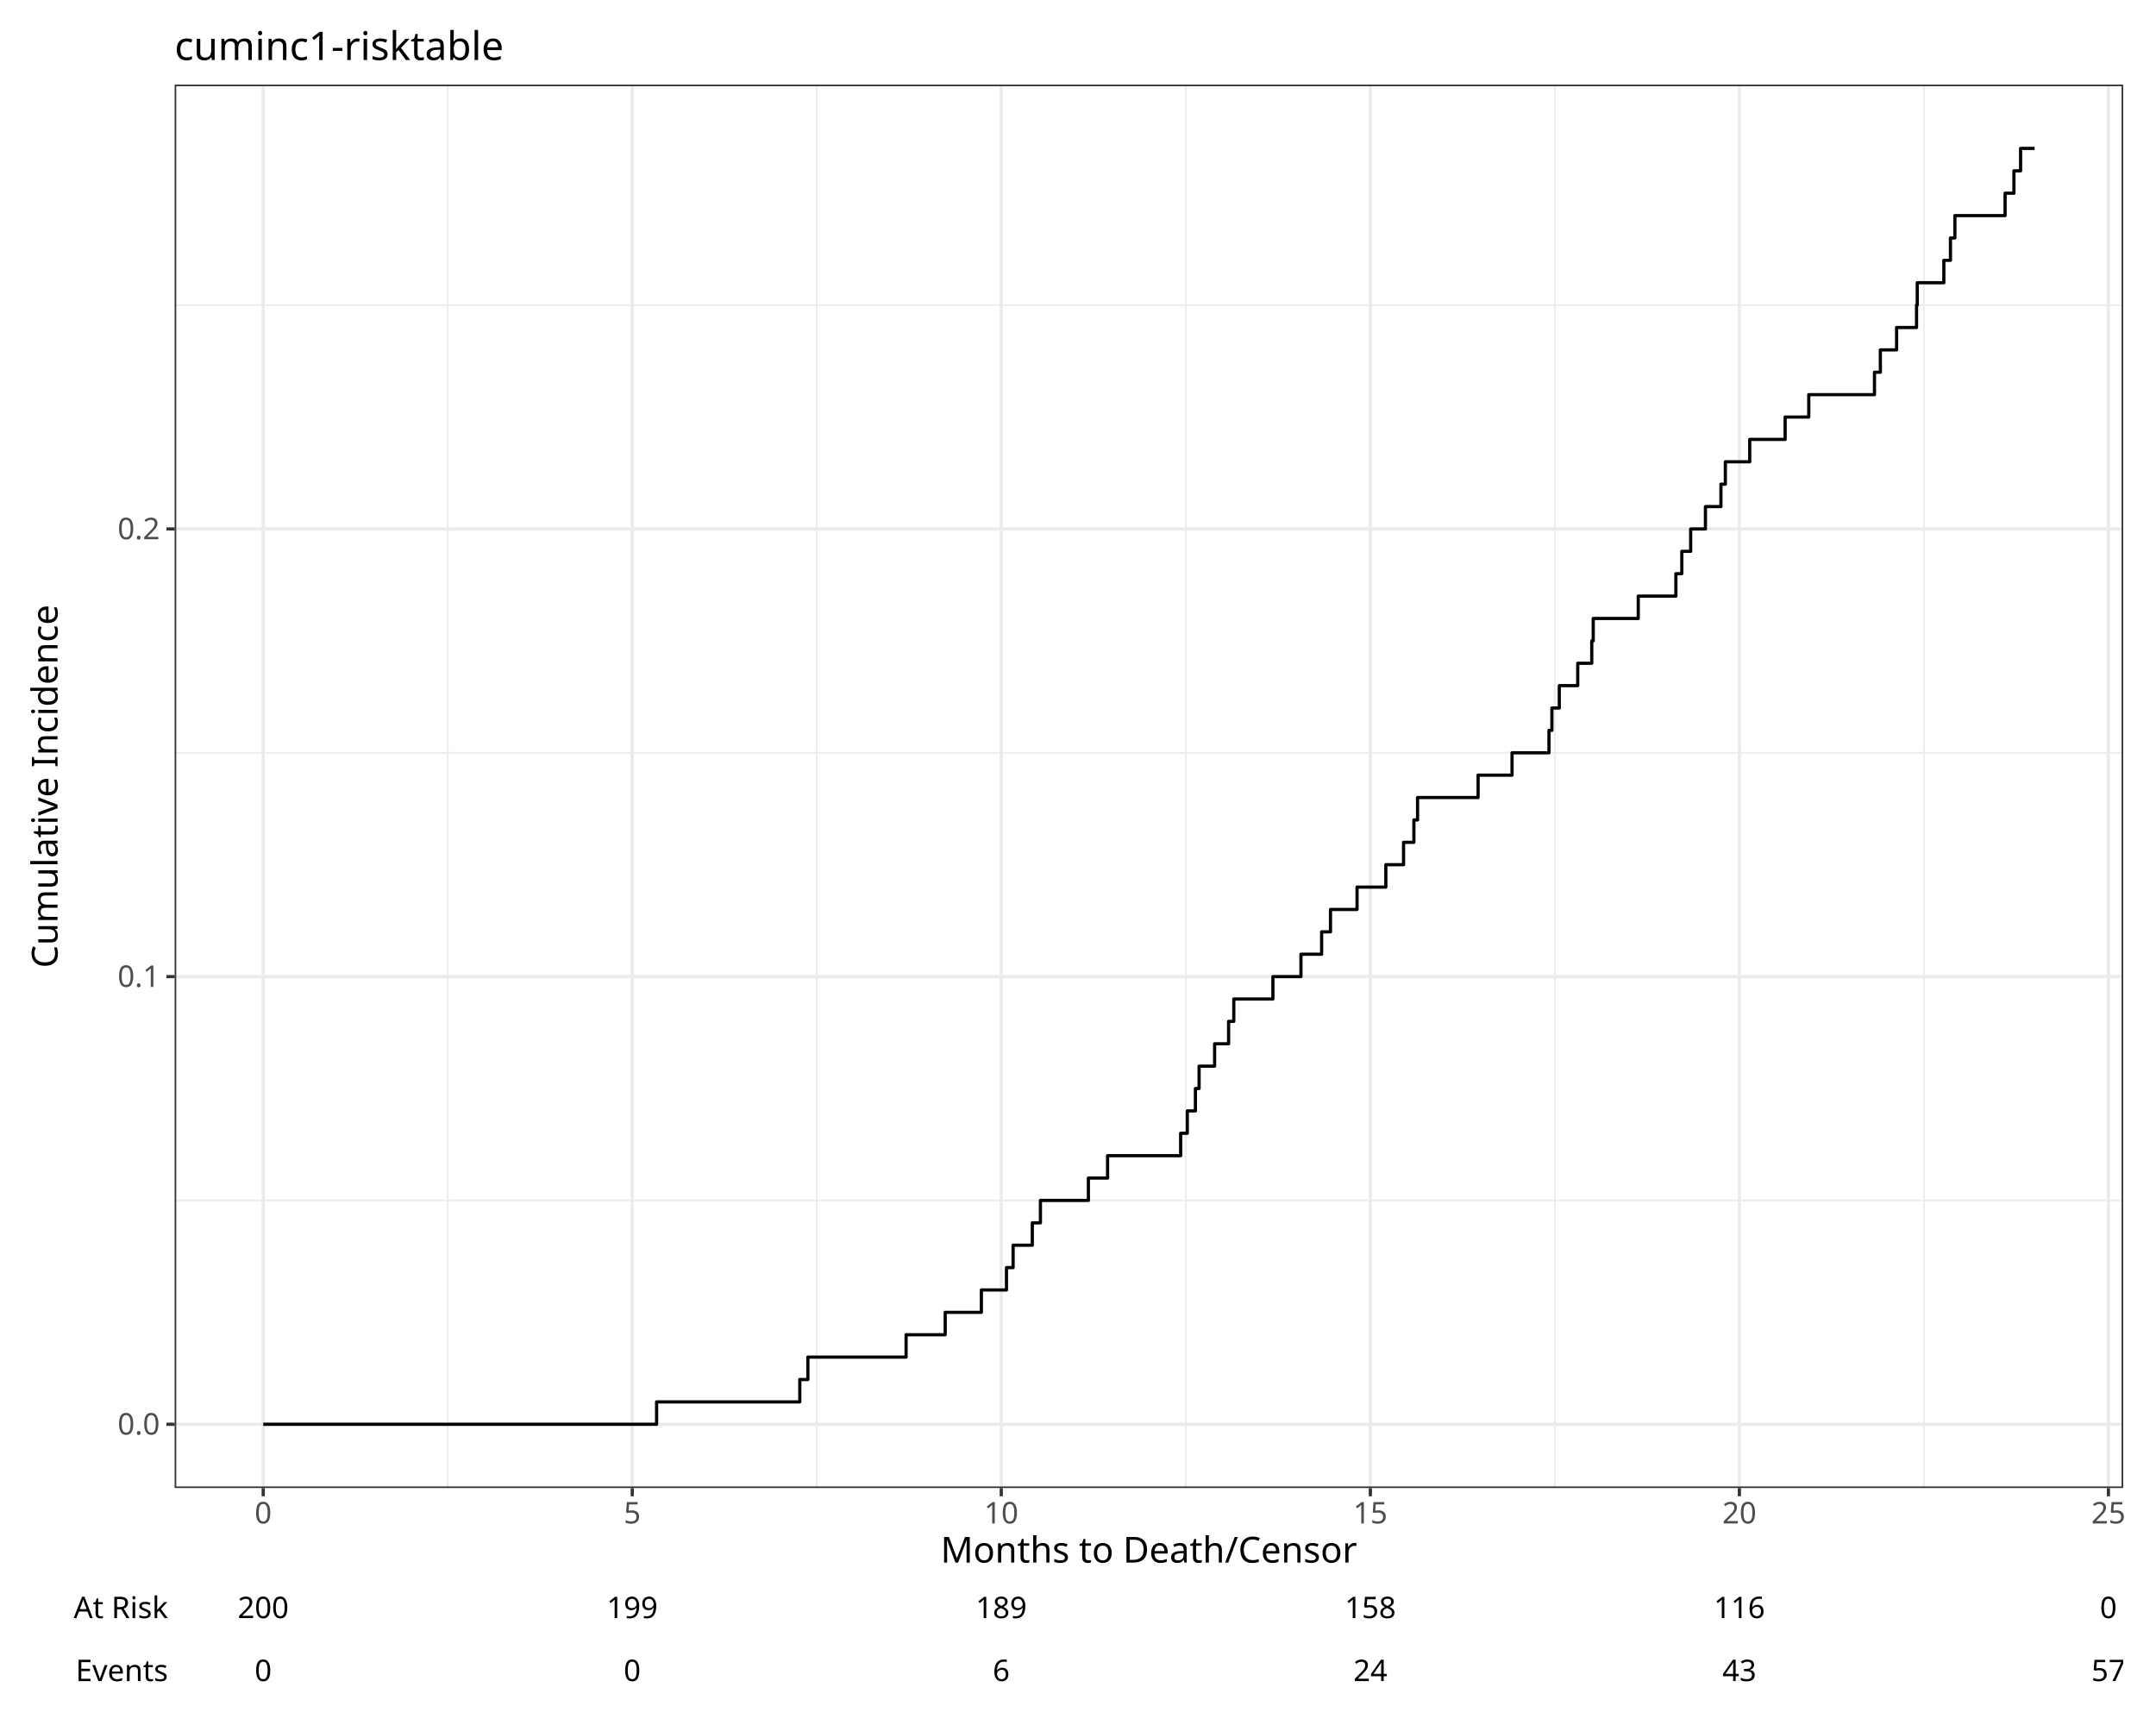
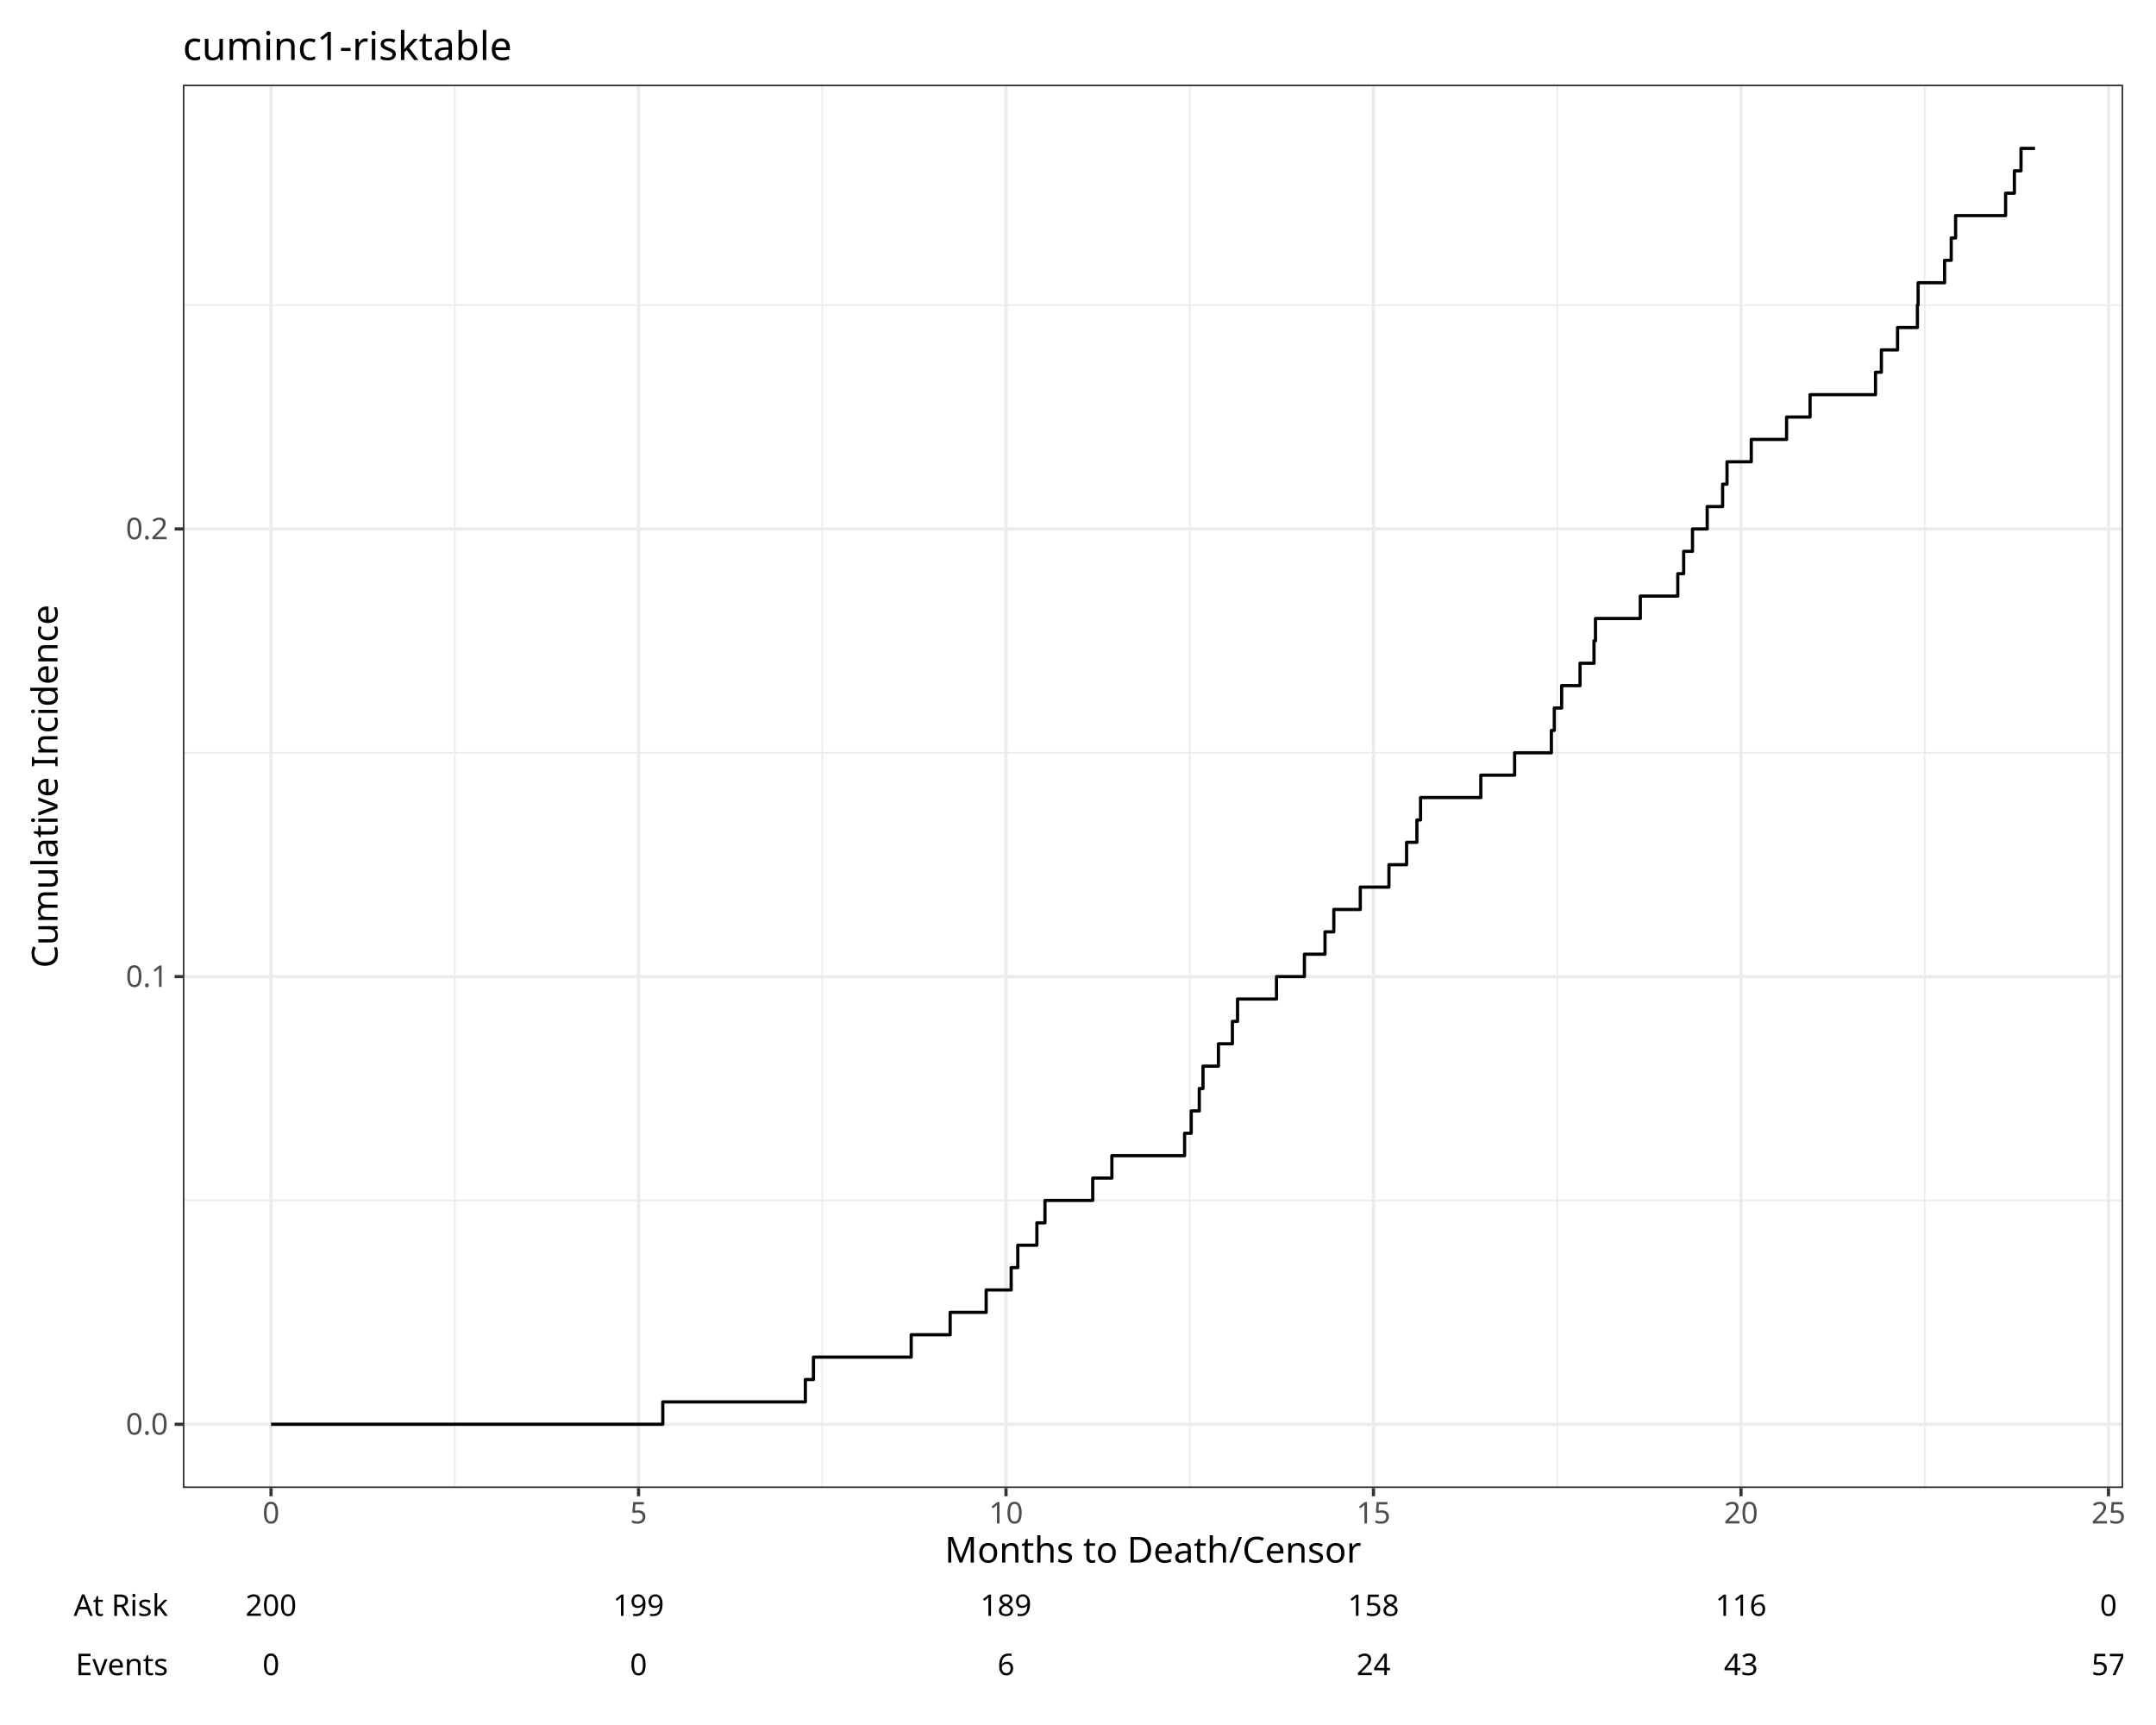
<svg xmlns="http://www.w3.org/2000/svg" class="svglite" data-engine-version="2.0" width="720.00pt" height="576.00pt" viewBox="0 0 720.00 576.00">
  <defs>
    <style type="text/css">
    .svglite line, .svglite polyline, .svglite polygon, .svglite path, .svglite rect, .svglite circle {
      fill: none;
      stroke: #000000;
      stroke-linecap: round;
      stroke-linejoin: round;
      stroke-miterlimit: 10.00;
    }
  </style>
  </defs>
  <rect width="100%" height="100%" style="stroke: none; fill: #FFFFFF;" />
  <defs>
    <clipPath id="cpMC4wMHw3MjAuMDB8MC4wMHw1NzYuMDA=">
      <rect x="0.00" y="0.00" width="720.00" height="576.00" />
    </clipPath>
  </defs>
  <g clip-path="url(#cpMC4wMHw3MjAuMDB8MC4wMHw1NzYuMDA=)">
    <rect x="0.00" y="0.00" width="720.00" height="576.00" style="stroke-width: 1.07; stroke: #FFFFFF; fill: #FFFFFF;" />
  </g>
  <defs>
    <clipPath id="cpNS40OHw3MTQuNTJ8NS40OHw1MjQuMjY=">
      <rect x="5.48" y="5.48" width="709.04" height="518.78" />
    </clipPath>
  </defs>
  <g clip-path="url(#cpNS40OHw3MTQuNTJ8NS40OHw1MjQuMjY=)">
    <rect x="5.48" y="5.48" width="709.04" height="518.78" style="stroke-width: 1.07; stroke: #FFFFFF; fill: #FFFFFF;" />
  </g>
  <g clip-path="url(#cpMC4wMHw3MjAuMDB8MC4wMHw1NzYuMDA=)">
</g>
  <defs>
    <clipPath id="cpNS40OHw3MTQuNTJ8NTI0LjI2fDU3MC41Mg==">
      <rect x="5.48" y="524.26" width="709.04" height="46.26" />
    </clipPath>
  </defs>
  <g clip-path="url(#cpNS40OHw3MTQuNTJ8NTI0LjI2fDU3MC41Mg==)">
    <rect x="5.48" y="524.26" width="709.04" height="46.26" style="stroke-width: 1.07; stroke: #FFFFFF; fill: #FFFFFF;" />
  </g>
  <g clip-path="url(#cpMC4wMHw3MjAuMDB8MC4wMHw1NzYuMDA=)">
</g>
  <defs>
    <clipPath id="cpMTAuOTZ8NzA5LjA0fDEwLjk2fDU2NS4wNA==">
      <rect x="10.96" y="10.96" width="698.08" height="554.08" />
    </clipPath>
  </defs>
  <g clip-path="url(#cpMTAuOTZ8NzA5LjA0fDEwLjk2fDU2NS4wNA==)">
</g>
  <g clip-path="url(#cpMC4wMHw3MjAuMDB8MC4wMHw1NzYuMDA=)">
</g>
  <defs>
    <clipPath id="cpMTAuOTZ8NzA5LjA0fDEwLjk2fDUxOC43OA==">
      <rect x="10.96" y="10.96" width="698.08" height="507.83" />
    </clipPath>
  </defs>
  <g clip-path="url(#cpMTAuOTZ8NzA5LjA0fDEwLjk2fDUxOC43OA==)">
</g>
  <g clip-path="url(#cpMC4wMHw3MjAuMDB8MC4wMHw1NzYuMDA=)">
</g>
  <g clip-path="url(#cpNS40OHw3MTQuNTJ8NS40OHw1MjQuMjY=)">
    <rect x="5.48" y="5.48" width="709.04" height="518.78" style="stroke-width: 1.07; stroke: #FFFFFF; fill: #FFFFFF;" />
  </g>
-   <g clip-path="url(#cpMC4wMHw3MjAuMDB8MC4wMHw1NzYuMDA=)">
- </g>
-   <defs>
-     <clipPath id="cpNTguMzJ8NzA5LjA0fDI4LjI2fDQ5Ni44OQ==">
-       <rect x="58.32" y="28.26" width="650.72" height="468.62" />
-     </clipPath>
-   </defs>
-   <g clip-path="url(#cpNTguMzJ8NzA5LjA0fDI4LjI2fDQ5Ni44OQ==)">
-     <rect x="58.32" y="28.26" width="650.72" height="468.62" style="stroke-width: 1.07; stroke: none; fill: #FFFFFF;" />
-     <polyline points="58.32,400.84 709.04,400.84 " style="stroke-width: 0.53; stroke: #EBEBEB; stroke-linecap: butt;" />
-     <polyline points="58.32,251.36 709.04,251.36 " style="stroke-width: 0.53; stroke: #EBEBEB; stroke-linecap: butt;" />
-     <polyline points="58.32,101.88 709.04,101.88 " style="stroke-width: 0.53; stroke: #EBEBEB; stroke-linecap: butt;" />
-     <polyline points="149.52,496.89 149.52,28.26 " style="stroke-width: 0.53; stroke: #EBEBEB; stroke-linecap: butt;" />
-     <polyline points="272.76,496.89 272.76,28.26 " style="stroke-width: 0.53; stroke: #EBEBEB; stroke-linecap: butt;" />
-     <polyline points="396.00,496.89 396.00,28.26 " style="stroke-width: 0.53; stroke: #EBEBEB; stroke-linecap: butt;" />
-     <polyline points="519.25,496.89 519.25,28.26 " style="stroke-width: 0.53; stroke: #EBEBEB; stroke-linecap: butt;" />
-     <polyline points="642.49,496.89 642.49,28.26 " style="stroke-width: 0.53; stroke: #EBEBEB; stroke-linecap: butt;" />
-     <polyline points="58.32,475.58 709.04,475.58 " style="stroke-width: 1.07; stroke: #EBEBEB; stroke-linecap: butt;" />
-     <polyline points="58.32,326.10 709.04,326.10 " style="stroke-width: 1.07; stroke: #EBEBEB; stroke-linecap: butt;" />
-     <polyline points="58.32,176.62 709.04,176.62 " style="stroke-width: 1.07; stroke: #EBEBEB; stroke-linecap: butt;" />
-     <polyline points="87.90,496.89 87.90,28.26 " style="stroke-width: 1.07; stroke: #EBEBEB; stroke-linecap: butt;" />
-     <polyline points="211.14,496.89 211.14,28.26 " style="stroke-width: 1.07; stroke: #EBEBEB; stroke-linecap: butt;" />
-     <polyline points="334.38,496.89 334.38,28.26 " style="stroke-width: 1.07; stroke: #EBEBEB; stroke-linecap: butt;" />
-     <polyline points="457.63,496.89 457.63,28.26 " style="stroke-width: 1.07; stroke: #EBEBEB; stroke-linecap: butt;" />
-     <polyline points="580.87,496.89 580.87,28.26 " style="stroke-width: 1.07; stroke: #EBEBEB; stroke-linecap: butt;" />
-     <polyline points="704.11,496.89 704.11,28.26 " style="stroke-width: 1.07; stroke: #EBEBEB; stroke-linecap: butt;" />
-     <polyline points="87.90,475.58 174.91,475.58 174.91,475.58 219.27,475.58 219.27,468.11 243.68,468.11 243.68,468.11 267.09,468.11 267.09,460.64 269.80,460.64 269.80,453.16 294.21,453.16 294.21,453.16 302.59,453.16 302.59,445.69 315.65,445.69 315.65,438.21 327.73,438.21 327.73,430.74 332.41,430.74 332.41,430.74 333.64,430.74 333.64,430.74 334.88,430.74 334.88,430.74 336.11,430.74 336.11,423.27 337.34,423.27 337.34,423.27 338.33,423.27 338.33,415.79 342.52,415.79 342.52,415.79 344.74,415.79 344.74,408.32 346.95,408.32 346.95,408.32 347.45,408.32 347.45,400.84 347.94,400.84 347.94,400.84 363.47,400.84 363.47,393.37 369.88,393.37 369.88,385.90 377.76,385.90 377.76,385.90 386.15,385.90 386.15,385.90 388.36,385.90 388.36,385.90 388.86,385.90 388.86,385.90 394.28,385.90 394.28,378.42 396.50,378.42 396.50,370.95 396.74,370.95 396.74,370.95 399.21,370.95 399.21,363.47 400.44,363.47 400.44,356.00 405.62,356.00 405.62,348.53 408.33,348.53 408.33,348.53 410.30,348.53 410.30,341.05 412.03,341.05 412.03,333.58 425.09,333.58 425.09,326.10 434.46,326.10 434.46,318.63 441.36,318.63 441.36,311.16 444.32,311.16 444.32,303.68 446.29,303.68 446.29,303.68 449.00,303.68 449.00,303.68 453.19,303.68 453.19,296.21 460.09,296.21 460.09,296.21 462.80,296.21 462.80,288.73 468.72,288.73 468.72,281.26 471.18,281.26 471.18,281.26 472.17,281.26 472.17,273.79 473.40,273.79 473.40,266.31 473.65,266.31 473.65,266.31 476.61,266.31 476.61,266.31 484.00,266.31 484.00,266.31 486.22,266.31 486.22,266.31 487.94,266.31 487.94,266.31 492.87,266.31 492.87,266.31 493.12,266.31 493.12,266.31 493.61,266.31 493.61,258.84 493.86,258.84 493.86,258.84 496.32,258.84 496.32,258.84 498.79,258.84 498.79,258.84 504.95,258.84 504.95,251.36 517.28,251.36 517.28,243.89 517.52,243.89 517.52,243.89 518.02,243.89 518.02,243.89 518.26,243.89 518.26,236.41 520.73,236.41 520.73,228.94 522.70,228.94 522.70,228.94 525.90,228.94 525.90,228.94 526.89,228.94 526.89,221.47 531.57,221.47 531.57,213.99 532.06,213.99 532.06,206.52 537.24,206.52 537.24,206.52 538.72,206.52 538.72,206.52 540.69,206.52 540.69,206.52 542.17,206.52 542.17,206.52 547.10,206.52 547.10,199.04 559.67,199.04 559.67,191.57 561.64,191.57 561.64,184.10 564.60,184.10 564.60,176.62 569.53,176.62 569.53,169.15 574.71,169.15 574.71,161.67 576.19,161.67 576.19,154.20 580.38,154.20 580.38,154.20 584.32,154.20 584.32,146.73 589.00,146.73 589.00,146.73 589.50,146.73 589.50,146.73 596.15,146.73 596.15,139.25 600.83,139.25 600.83,139.25 603.05,139.25 603.05,139.25 604.04,139.25 604.04,131.78 610.20,131.78 610.20,131.78 613.65,131.78 613.65,131.78 617.60,131.78 617.60,131.78 620.31,131.78 620.31,131.78 625.98,131.78 625.98,124.30 627.95,124.30 627.95,116.83 633.37,116.83 633.37,109.36 640.03,109.36 640.03,101.88 640.27,101.88 640.27,94.41 646.93,94.41 646.93,94.41 649.15,94.41 649.15,86.93 651.36,86.93 651.36,79.46 652.84,79.46 652.84,71.99 660.48,71.99 660.48,71.99 664.92,71.99 664.92,71.99 669.60,71.99 669.60,64.51 672.56,64.51 672.56,57.04 674.78,57.04 674.78,49.56 676.51,49.56 676.51,49.56 676.75,49.56 676.75,49.56 679.46,49.56 679.46,49.56 " style="stroke-width: 1.07; stroke-linecap: butt;" />
-     <rect x="58.32" y="28.26" width="650.72" height="468.62" style="stroke-width: 1.07; stroke: #333333;" />
-   </g>
-   <g clip-path="url(#cpMC4wMHw3MjAuMDB8MC4wMHw1NzYuMDA=)">
- </g>
-   <g clip-path="url(#cpNS40OHw3MTQuNTJ8NS40OHw1MjQuMjY=)">
- </g>
-   <g clip-path="url(#cpMC4wMHw3MjAuMDB8MC4wMHw1NzYuMDA=)">
- </g>
-   <g clip-path="url(#cpNS40OHw3MTQuNTJ8NS40OHw1MjQuMjY=)">
- </g>
-   <g clip-path="url(#cpMC4wMHw3MjAuMDB8MC4wMHw1NzYuMDA=)">
- </g>
-   <g clip-path="url(#cpNS40OHw3MTQuNTJ8NS40OHw1MjQuMjY=)">
- </g>
-   <g clip-path="url(#cpMC4wMHw3MjAuMDB8MC4wMHw1NzYuMDA=)">
- </g>
-   <g clip-path="url(#cpNS40OHw3MTQuNTJ8NS40OHw1MjQuMjY=)">
- </g>
-   <g clip-path="url(#cpMC4wMHw3MjAuMDB8MC4wMHw1NzYuMDA=)">
- </g>
-   <g clip-path="url(#cpNS40OHw3MTQuNTJ8NS40OHw1MjQuMjY=)">
- </g>
-   <g clip-path="url(#cpMC4wMHw3MjAuMDB8MC4wMHw1NzYuMDA=)">
- </g>
-   <g clip-path="url(#cpNS40OHw3MTQuNTJ8NS40OHw1MjQuMjY=)">
- </g>
-   <g clip-path="url(#cpMC4wMHw3MjAuMDB8MC4wMHw1NzYuMDA=)">
-     <text x="53.39" y="479.03" text-anchor="end" style="font-size: 10.00px; fill: #4D4D4D; font-family: sans;" textLength="13.90px" lengthAdjust="spacingAndGlyphs">0.0</text>
-     <text x="53.39" y="329.54" text-anchor="end" style="font-size: 10.00px; fill: #4D4D4D; font-family: sans;" textLength="13.90px" lengthAdjust="spacingAndGlyphs">0.1</text>
-     <text x="53.39" y="180.06" text-anchor="end" style="font-size: 10.00px; fill: #4D4D4D; font-family: sans;" textLength="13.90px" lengthAdjust="spacingAndGlyphs">0.2</text>
-     <polyline points="55.58,475.58 58.32,475.58 " style="stroke-width: 1.07; stroke: #333333; stroke-linecap: butt;" />
-     <polyline points="55.58,326.10 58.32,326.10 " style="stroke-width: 1.07; stroke: #333333; stroke-linecap: butt;" />
-     <polyline points="55.58,176.62 58.32,176.62 " style="stroke-width: 1.07; stroke: #333333; stroke-linecap: butt;" />
-   </g>
-   <g clip-path="url(#cpNS40OHw3MTQuNTJ8NS40OHw1MjQuMjY=)">
- </g>
-   <g clip-path="url(#cpMC4wMHw3MjAuMDB8MC4wMHw1NzYuMDA=)">
- </g>
-   <g clip-path="url(#cpNS40OHw3MTQuNTJ8NS40OHw1MjQuMjY=)">
- </g>
-   <g clip-path="url(#cpMC4wMHw3MjAuMDB8MC4wMHw1NzYuMDA=)">
-     <polyline points="87.90,499.62 87.90,496.89 " style="stroke-width: 1.07; stroke: #333333; stroke-linecap: butt;" />
-     <polyline points="211.14,499.62 211.14,496.89 " style="stroke-width: 1.07; stroke: #333333; stroke-linecap: butt;" />
-     <polyline points="334.38,499.62 334.38,496.89 " style="stroke-width: 1.07; stroke: #333333; stroke-linecap: butt;" />
-     <polyline points="457.63,499.62 457.63,496.89 " style="stroke-width: 1.07; stroke: #333333; stroke-linecap: butt;" />
-     <polyline points="580.87,499.62 580.87,496.89 " style="stroke-width: 1.07; stroke: #333333; stroke-linecap: butt;" />
-     <polyline points="704.11,499.62 704.11,496.89 " style="stroke-width: 1.07; stroke: #333333; stroke-linecap: butt;" />
-     <text x="87.90" y="508.70" text-anchor="middle" style="font-size: 10.00px; fill: #4D4D4D; font-family: sans;" textLength="5.56px" lengthAdjust="spacingAndGlyphs">0</text>
-     <text x="211.14" y="508.70" text-anchor="middle" style="font-size: 10.00px; fill: #4D4D4D; font-family: sans;" textLength="5.56px" lengthAdjust="spacingAndGlyphs">5</text>
-     <text x="334.38" y="508.70" text-anchor="middle" style="font-size: 10.00px; fill: #4D4D4D; font-family: sans;" textLength="11.12px" lengthAdjust="spacingAndGlyphs">10</text>
-     <text x="457.63" y="508.70" text-anchor="middle" style="font-size: 10.00px; fill: #4D4D4D; font-family: sans;" textLength="11.12px" lengthAdjust="spacingAndGlyphs">15</text>
-     <text x="580.87" y="508.70" text-anchor="middle" style="font-size: 10.00px; fill: #4D4D4D; font-family: sans;" textLength="11.12px" lengthAdjust="spacingAndGlyphs">20</text>
-     <text x="704.11" y="508.70" text-anchor="middle" style="font-size: 10.00px; fill: #4D4D4D; font-family: sans;" textLength="11.12px" lengthAdjust="spacingAndGlyphs">25</text>
-   </g>
-   <g clip-path="url(#cpNS40OHw3MTQuNTJ8NS40OHw1MjQuMjY=)">
- </g>
-   <g clip-path="url(#cpMC4wMHw3MjAuMDB8MC4wMHw1NzYuMDA=)">
- </g>
-   <g clip-path="url(#cpNS40OHw3MTQuNTJ8NS40OHw1MjQuMjY=)">
- </g>
-   <g clip-path="url(#cpMC4wMHw3MjAuMDB8MC4wMHw1NzYuMDA=)">
-     <text x="383.68" y="521.77" text-anchor="middle" style="font-size: 12.00px; font-family: sans;" textLength="130.09px" lengthAdjust="spacingAndGlyphs">Months to Death/Censor</text>
+   <defs>
+     <clipPath id="cpNjEuMDZ8NzA5LjA0fDI4LjI2fDQ5Ni44OQ==">
+       <rect x="61.06" y="28.26" width="647.98" height="468.62" />
+     </clipPath>
+   </defs>
+   <g clip-path="url(#cpNjEuMDZ8NzA5LjA0fDI4LjI2fDQ5Ni44OQ==)">
+     <rect x="61.06" y="28.26" width="647.98" height="468.62" style="stroke-width: 1.07; stroke: none; fill: #FFFFFF;" />
+     <polyline points="61.06,400.84 709.04,400.84 " style="stroke-width: 0.53; stroke: #EBEBEB; stroke-linecap: butt;" />
+     <polyline points="61.06,251.36 709.04,251.36 " style="stroke-width: 0.53; stroke: #EBEBEB; stroke-linecap: butt;" />
+     <polyline points="61.06,101.88 709.04,101.88 " style="stroke-width: 0.53; stroke: #EBEBEB; stroke-linecap: butt;" />
+     <polyline points="151.88,496.89 151.88,28.26 " style="stroke-width: 0.53; stroke: #EBEBEB; stroke-linecap: butt;" />
+     <polyline points="274.60,496.89 274.60,28.26 " style="stroke-width: 0.53; stroke: #EBEBEB; stroke-linecap: butt;" />
+     <polyline points="397.32,496.89 397.32,28.26 " style="stroke-width: 0.53; stroke: #EBEBEB; stroke-linecap: butt;" />
+     <polyline points="520.05,496.89 520.05,28.26 " style="stroke-width: 0.53; stroke: #EBEBEB; stroke-linecap: butt;" />
+     <polyline points="642.77,496.89 642.77,28.26 " style="stroke-width: 0.53; stroke: #EBEBEB; stroke-linecap: butt;" />
+     <polyline points="61.06,475.58 709.04,475.58 " style="stroke-width: 1.07; stroke: #EBEBEB; stroke-linecap: butt;" />
+     <polyline points="61.06,326.10 709.04,326.10 " style="stroke-width: 1.07; stroke: #EBEBEB; stroke-linecap: butt;" />
+     <polyline points="61.06,176.62 709.04,176.62 " style="stroke-width: 1.07; stroke: #EBEBEB; stroke-linecap: butt;" />
+     <polyline points="90.51,496.89 90.51,28.26 " style="stroke-width: 1.07; stroke: #EBEBEB; stroke-linecap: butt;" />
+     <polyline points="213.24,496.89 213.24,28.26 " style="stroke-width: 1.07; stroke: #EBEBEB; stroke-linecap: butt;" />
+     <polyline points="335.96,496.89 335.96,28.26 " style="stroke-width: 1.07; stroke: #EBEBEB; stroke-linecap: butt;" />
+     <polyline points="458.68,496.89 458.68,28.26 " style="stroke-width: 1.07; stroke: #EBEBEB; stroke-linecap: butt;" />
+     <polyline points="581.41,496.89 581.41,28.26 " style="stroke-width: 1.07; stroke: #EBEBEB; stroke-linecap: butt;" />
+     <polyline points="704.13,496.89 704.13,28.26 " style="stroke-width: 1.07; stroke: #EBEBEB; stroke-linecap: butt;" />
+     <polyline points="90.51,475.58 177.16,475.58 177.16,475.58 221.34,475.58 221.34,468.11 245.64,468.11 245.64,468.11 268.95,468.11 268.95,460.64 271.65,460.64 271.65,453.16 295.95,453.16 295.95,453.16 304.30,453.16 304.30,445.69 317.31,445.69 317.31,438.21 329.33,438.21 329.33,430.74 334.00,430.74 334.00,430.74 335.22,430.74 335.22,430.74 336.45,430.74 336.45,430.74 337.68,430.74 337.68,423.27 338.91,423.27 338.91,423.27 339.89,423.27 339.89,415.79 344.06,415.79 344.06,415.79 346.27,415.79 346.27,408.32 348.48,408.32 348.48,408.32 348.97,408.32 348.97,400.84 349.46,400.84 349.46,400.84 364.92,400.84 364.92,393.37 371.31,393.37 371.31,385.90 379.16,385.90 379.16,385.90 387.50,385.90 387.50,385.90 389.71,385.90 389.71,385.90 390.20,385.90 390.20,385.90 395.60,385.90 395.60,378.42 397.81,378.42 397.81,370.95 398.06,370.95 398.06,370.95 400.51,370.95 400.51,363.47 401.74,363.47 401.74,356.00 406.90,356.00 406.90,348.53 409.60,348.53 409.60,348.53 411.56,348.53 411.56,341.05 413.28,341.05 413.28,333.58 426.29,333.58 426.29,326.10 435.61,326.10 435.61,318.63 442.49,318.63 442.49,311.16 445.43,311.16 445.43,303.68 447.39,303.68 447.39,303.68 450.09,303.68 450.09,303.68 454.27,303.68 454.27,296.21 461.14,296.21 461.14,296.21 463.84,296.21 463.84,288.73 469.73,288.73 469.73,281.26 472.18,281.26 472.18,281.26 473.17,281.26 473.17,273.79 474.39,273.79 474.39,266.31 474.64,266.31 474.64,266.31 477.58,266.31 477.58,266.31 484.95,266.31 484.95,266.31 487.16,266.31 487.16,266.31 488.87,266.31 488.87,266.31 493.78,266.31 493.78,266.31 494.03,266.31 494.03,266.31 494.52,266.31 494.52,258.84 494.77,258.84 494.77,258.84 497.22,258.84 497.22,258.84 499.67,258.84 499.67,258.84 505.81,258.84 505.81,251.36 518.08,251.36 518.08,243.89 518.33,243.89 518.33,243.89 518.82,243.89 518.82,243.89 519.06,243.89 519.06,236.41 521.52,236.41 521.52,228.94 523.48,228.94 523.48,228.94 526.67,228.94 526.67,228.94 527.66,228.94 527.66,221.47 532.32,221.47 532.32,213.99 532.81,213.99 532.81,206.52 537.96,206.52 537.96,206.52 539.44,206.52 539.44,206.52 541.40,206.52 541.40,206.52 542.87,206.52 542.87,206.52 547.78,206.52 547.78,199.04 560.30,199.04 560.30,191.57 562.26,191.57 562.26,184.10 565.21,184.10 565.21,176.62 570.12,176.62 570.12,169.15 575.27,169.15 575.27,161.67 576.74,161.67 576.74,154.20 580.92,154.20 580.92,154.20 584.84,154.20 584.84,146.73 589.51,146.73 589.51,146.73 590.00,146.73 590.00,146.73 596.63,146.73 596.63,139.25 601.29,139.25 601.29,139.25 603.50,139.25 603.50,139.25 604.48,139.25 604.48,131.78 610.62,131.78 610.62,131.78 614.05,131.78 614.05,131.78 617.98,131.78 617.98,131.78 620.68,131.78 620.68,131.78 626.33,131.78 626.33,124.30 628.29,124.30 628.29,116.83 633.69,116.83 633.69,109.36 640.32,109.36 640.32,101.88 640.56,101.88 640.56,94.41 647.19,94.41 647.19,94.41 649.40,94.41 649.40,86.93 651.61,86.93 651.61,79.46 653.08,79.46 653.08,71.99 660.69,71.99 660.69,71.99 665.11,71.99 665.11,71.99 669.77,71.99 669.77,64.51 672.71,64.51 672.71,57.04 674.92,57.04 674.92,49.56 676.64,49.56 676.64,49.56 676.89,49.56 676.89,49.56 679.59,49.56 679.59,49.56 " style="stroke-width: 1.07; stroke-linecap: butt;" />
+     <rect x="61.06" y="28.26" width="647.98" height="468.62" style="stroke-width: 1.07; stroke: #333333;" />
+   </g>
+   <g clip-path="url(#cpNS40OHw3MTQuNTJ8NS40OHw1MjQuMjY=)">
+ </g>
+   <g clip-path="url(#cpMC4wMHw3MjAuMDB8MC4wMHw1NzYuMDA=)">
+ </g>
+   <g clip-path="url(#cpNS40OHw3MTQuNTJ8NS40OHw1MjQuMjY=)">
+ </g>
+   <g clip-path="url(#cpMC4wMHw3MjAuMDB8MC4wMHw1NzYuMDA=)">
+ </g>
+   <g clip-path="url(#cpNS40OHw3MTQuNTJ8NS40OHw1MjQuMjY=)">
+ </g>
+   <g clip-path="url(#cpMC4wMHw3MjAuMDB8MC4wMHw1NzYuMDA=)">
+ </g>
+   <g clip-path="url(#cpNS40OHw3MTQuNTJ8NS40OHw1MjQuMjY=)">
+ </g>
+   <g clip-path="url(#cpMC4wMHw3MjAuMDB8MC4wMHw1NzYuMDA=)">
+ </g>
+   <g clip-path="url(#cpNS40OHw3MTQuNTJ8NS40OHw1MjQuMjY=)">
+ </g>
+   <g clip-path="url(#cpMC4wMHw3MjAuMDB8MC4wMHw1NzYuMDA=)">
+ </g>
+   <g clip-path="url(#cpNS40OHw3MTQuNTJ8NS40OHw1MjQuMjY=)">
+ </g>
+   <g clip-path="url(#cpMC4wMHw3MjAuMDB8MC4wMHw1NzYuMDA=)">
+     <text x="56.13" y="479.03" text-anchor="end" style="font-size: 10.00px; fill: #4D4D4D; font-family: sans;" textLength="13.90px" lengthAdjust="spacingAndGlyphs">0.0</text>
+     <text x="56.13" y="329.54" text-anchor="end" style="font-size: 10.00px; fill: #4D4D4D; font-family: sans;" textLength="13.90px" lengthAdjust="spacingAndGlyphs">0.1</text>
+     <text x="56.13" y="180.06" text-anchor="end" style="font-size: 10.00px; fill: #4D4D4D; font-family: sans;" textLength="13.90px" lengthAdjust="spacingAndGlyphs">0.2</text>
+     <polyline points="58.32,475.58 61.06,475.58 " style="stroke-width: 1.07; stroke: #333333; stroke-linecap: butt;" />
+     <polyline points="58.32,326.10 61.06,326.10 " style="stroke-width: 1.07; stroke: #333333; stroke-linecap: butt;" />
+     <polyline points="58.32,176.62 61.06,176.62 " style="stroke-width: 1.07; stroke: #333333; stroke-linecap: butt;" />
+   </g>
+   <g clip-path="url(#cpNS40OHw3MTQuNTJ8NS40OHw1MjQuMjY=)">
+ </g>
+   <g clip-path="url(#cpMC4wMHw3MjAuMDB8MC4wMHw1NzYuMDA=)">
+ </g>
+   <g clip-path="url(#cpNS40OHw3MTQuNTJ8NS40OHw1MjQuMjY=)">
+ </g>
+   <g clip-path="url(#cpMC4wMHw3MjAuMDB8MC4wMHw1NzYuMDA=)">
+     <polyline points="90.51,499.62 90.51,496.89 " style="stroke-width: 1.07; stroke: #333333; stroke-linecap: butt;" />
+     <polyline points="213.24,499.62 213.24,496.89 " style="stroke-width: 1.07; stroke: #333333; stroke-linecap: butt;" />
+     <polyline points="335.96,499.62 335.96,496.89 " style="stroke-width: 1.07; stroke: #333333; stroke-linecap: butt;" />
+     <polyline points="458.68,499.62 458.68,496.89 " style="stroke-width: 1.07; stroke: #333333; stroke-linecap: butt;" />
+     <polyline points="581.41,499.62 581.41,496.89 " style="stroke-width: 1.07; stroke: #333333; stroke-linecap: butt;" />
+     <polyline points="704.13,499.62 704.13,496.89 " style="stroke-width: 1.07; stroke: #333333; stroke-linecap: butt;" />
+     <text x="90.51" y="508.70" text-anchor="middle" style="font-size: 10.00px; fill: #4D4D4D; font-family: sans;" textLength="5.56px" lengthAdjust="spacingAndGlyphs">0</text>
+     <text x="213.24" y="508.70" text-anchor="middle" style="font-size: 10.00px; fill: #4D4D4D; font-family: sans;" textLength="5.56px" lengthAdjust="spacingAndGlyphs">5</text>
+     <text x="335.96" y="508.70" text-anchor="middle" style="font-size: 10.00px; fill: #4D4D4D; font-family: sans;" textLength="11.12px" lengthAdjust="spacingAndGlyphs">10</text>
+     <text x="458.68" y="508.70" text-anchor="middle" style="font-size: 10.00px; fill: #4D4D4D; font-family: sans;" textLength="11.12px" lengthAdjust="spacingAndGlyphs">15</text>
+     <text x="581.41" y="508.70" text-anchor="middle" style="font-size: 10.00px; fill: #4D4D4D; font-family: sans;" textLength="11.12px" lengthAdjust="spacingAndGlyphs">20</text>
+     <text x="704.13" y="508.70" text-anchor="middle" style="font-size: 10.00px; fill: #4D4D4D; font-family: sans;" textLength="11.12px" lengthAdjust="spacingAndGlyphs">25</text>
+   </g>
+   <g clip-path="url(#cpNS40OHw3MTQuNTJ8NS40OHw1MjQuMjY=)">
+ </g>
+   <g clip-path="url(#cpMC4wMHw3MjAuMDB8MC4wMHw1NzYuMDA=)">
+ </g>
+   <g clip-path="url(#cpNS40OHw3MTQuNTJ8NS40OHw1MjQuMjY=)">
+ </g>
+   <g clip-path="url(#cpMC4wMHw3MjAuMDB8MC4wMHw1NzYuMDA=)">
+     <text x="385.05" y="521.77" text-anchor="middle" style="font-size: 12.00px; font-family: sans;" textLength="130.09px" lengthAdjust="spacingAndGlyphs">Months to Death/Censor</text>
  </g>
  <g clip-path="url(#cpNS40OHw3MTQuNTJ8NS40OHw1MjQuMjY=)">
</g>
  <g clip-path="url(#cpMC4wMHw3MjAuMDB8MC4wMHw1NzYuMDA=)">
    <text transform="translate(19.22,262.57) rotate(-90)" text-anchor="middle" style="font-size: 12.00px; font-family: sans;" textLength="114.75px" lengthAdjust="spacingAndGlyphs">Cumulative Incidence</text>
  </g>
  <g clip-path="url(#cpNS40OHw3MTQuNTJ8NS40OHw1MjQuMjY=)">
</g>
  <g clip-path="url(#cpMC4wMHw3MjAuMDB8MC4wMHw1NzYuMDA=)">
</g>
  <g clip-path="url(#cpNS40OHw3MTQuNTJ8NS40OHw1MjQuMjY=)">
</g>
  <g clip-path="url(#cpMC4wMHw3MjAuMDB8MC4wMHw1NzYuMDA=)">
</g>
  <g clip-path="url(#cpNS40OHw3MTQuNTJ8NS40OHw1MjQuMjY=)">
</g>
  <g clip-path="url(#cpMC4wMHw3MjAuMDB8MC4wMHw1NzYuMDA=)">
</g>
  <g clip-path="url(#cpNS40OHw3MTQuNTJ8NS40OHw1MjQuMjY=)">
</g>
  <g clip-path="url(#cpMC4wMHw3MjAuMDB8MC4wMHw1NzYuMDA=)">
</g>
  <g clip-path="url(#cpNS40OHw3MTQuNTJ8NS40OHw1MjQuMjY=)">
</g>
  <g clip-path="url(#cpMC4wMHw3MjAuMDB8MC4wMHw1NzYuMDA=)">
</g>
  <g clip-path="url(#cpNS40OHw3MTQuNTJ8NS40OHw1MjQuMjY=)">
</g>
  <g clip-path="url(#cpMC4wMHw3MjAuMDB8MC4wMHw1NzYuMDA=)">
</g>
  <g clip-path="url(#cpNS40OHw3MTQuNTJ8NS40OHw1MjQuMjY=)">
</g>
  <g clip-path="url(#cpMC4wMHw3MjAuMDB8MC4wMHw1NzYuMDA=)">
</g>
  <g clip-path="url(#cpNS40OHw3MTQuNTJ8NS40OHw1MjQuMjY=)">
</g>
  <g clip-path="url(#cpMC4wMHw3MjAuMDB8MC4wMHw1NzYuMDA=)">
-     <text x="58.32" y="20.04" style="font-size: 13.20px; font-family: sans;" textLength="102.72px" lengthAdjust="spacingAndGlyphs">cuminc1-risktable</text>
+     <text x="61.06" y="20.04" style="font-size: 13.20px; font-family: sans;" textLength="102.72px" lengthAdjust="spacingAndGlyphs">cuminc1-risktable</text>
  </g>
  <g clip-path="url(#cpNS40OHw3MTQuNTJ8NS40OHw1MjQuMjY=)">
</g>
  <g clip-path="url(#cpMC4wMHw3MjAuMDB8MC4wMHw1NzYuMDA=)">
</g>
  <g clip-path="url(#cpNS40OHw3MTQuNTJ8NS40OHw1MjQuMjY=)">
</g>
  <g clip-path="url(#cpMC4wMHw3MjAuMDB8MC4wMHw1NzYuMDA=)">
</g>
  <defs>
    <clipPath id="cpMTAuOTZ8NzA5LjA0fDEwLjk2fDEwLjk2">
      <rect x="10.96" y="10.96" width="698.08" height="0.00" />
    </clipPath>
  </defs>
  <g clip-path="url(#cpMTAuOTZ8NzA5LjA0fDEwLjk2fDEwLjk2)">
</g>
  <g clip-path="url(#cpMC4wMHw3MjAuMDB8MC4wMHw1NzYuMDA=)">
</g>
  <g clip-path="url(#cpMTAuOTZ8NzA5LjA0fDEwLjk2fDEwLjk2)">
</g>
  <g clip-path="url(#cpMC4wMHw3MjAuMDB8MC4wMHw1NzYuMDA=)">
</g>
  <defs>
    <clipPath id="cpMTAuOTZ8NzA5LjA0fDUxOC43OHw1MTguNzg=">
      <rect x="10.96" y="518.78" width="698.08" height="0.00" />
    </clipPath>
  </defs>
  <g clip-path="url(#cpMTAuOTZ8NzA5LjA0fDUxOC43OHw1MTguNzg=)">
</g>
  <g clip-path="url(#cpMC4wMHw3MjAuMDB8MC4wMHw1NzYuMDA=)">
</g>
  <defs>
    <clipPath id="cpMTAuOTZ8NzA5LjA0fDUyOS43NHw1NjUuMDQ=">
      <rect x="10.96" y="529.74" width="698.08" height="35.30" />
    </clipPath>
  </defs>
  <g clip-path="url(#cpMTAuOTZ8NzA5LjA0fDUyOS43NHw1NjUuMDQ=)">
</g>
  <g clip-path="url(#cpMC4wMHw3MjAuMDB8MC4wMHw1NzYuMDA=)">
</g>
  <g clip-path="url(#cpNS40OHw3MTQuNTJ8NTI0LjI2fDU3MC41Mg==)">
    <rect x="5.48" y="524.26" width="709.04" height="46.26" style="stroke-width: 1.07; stroke: #FFFFFF; fill: #FFFFFF;" />
  </g>
-   <g clip-path="url(#cpMC4wMHw3MjAuMDB8MC4wMHw1NzYuMDA=)">
- </g>
-   <defs>
-     <clipPath id="cpNTguMzJ8NzA5LjA0fDUyNC4yNnw1NzAuNTI=">
-       <rect x="58.32" y="524.26" width="650.72" height="46.26" />
-     </clipPath>
-   </defs>
-   <g clip-path="url(#cpNTguMzJ8NzA5LjA0fDUyNC4yNnw1NzAuNTI=)">
-     <rect x="58.32" y="524.26" width="650.72" height="46.26" style="stroke-width: 1.07; stroke: none; fill: #FFFFFF;" />
-     <text x="87.90" y="540.31" text-anchor="middle" style="font-size: 9.96px; font-family: sans;" textLength="16.62px" lengthAdjust="spacingAndGlyphs">200</text>
-     <text x="87.90" y="561.33" text-anchor="middle" style="font-size: 9.96px; font-family: sans;" textLength="5.54px" lengthAdjust="spacingAndGlyphs">0</text>
-     <text x="211.14" y="540.31" text-anchor="middle" style="font-size: 9.96px; font-family: sans;" textLength="16.62px" lengthAdjust="spacingAndGlyphs">199</text>
-     <text x="211.14" y="561.33" text-anchor="middle" style="font-size: 9.96px; font-family: sans;" textLength="5.54px" lengthAdjust="spacingAndGlyphs">0</text>
-     <text x="334.38" y="540.31" text-anchor="middle" style="font-size: 9.96px; font-family: sans;" textLength="16.62px" lengthAdjust="spacingAndGlyphs">189</text>
-     <text x="334.38" y="561.33" text-anchor="middle" style="font-size: 9.96px; font-family: sans;" textLength="5.54px" lengthAdjust="spacingAndGlyphs">6</text>
-     <text x="457.63" y="540.31" text-anchor="middle" style="font-size: 9.96px; font-family: sans;" textLength="16.62px" lengthAdjust="spacingAndGlyphs">158</text>
-     <text x="457.63" y="561.33" text-anchor="middle" style="font-size: 9.96px; font-family: sans;" textLength="11.08px" lengthAdjust="spacingAndGlyphs">24</text>
-     <text x="580.87" y="540.31" text-anchor="middle" style="font-size: 9.96px; font-family: sans;" textLength="16.62px" lengthAdjust="spacingAndGlyphs">116</text>
-     <text x="580.87" y="561.33" text-anchor="middle" style="font-size: 9.96px; font-family: sans;" textLength="11.08px" lengthAdjust="spacingAndGlyphs">43</text>
-     <text x="704.11" y="540.31" text-anchor="middle" style="font-size: 9.96px; font-family: sans;" textLength="5.54px" lengthAdjust="spacingAndGlyphs">0</text>
-     <text x="704.11" y="561.33" text-anchor="middle" style="font-size: 9.96px; font-family: sans;" textLength="11.08px" lengthAdjust="spacingAndGlyphs">57</text>
-   </g>
-   <g clip-path="url(#cpMC4wMHw3MjAuMDB8MC4wMHw1NzYuMDA=)">
- </g>
-   <g clip-path="url(#cpNS40OHw3MTQuNTJ8NTI0LjI2fDU3MC41Mg==)">
- </g>
-   <g clip-path="url(#cpMC4wMHw3MjAuMDB8MC4wMHw1NzYuMDA=)">
- </g>
-   <g clip-path="url(#cpNS40OHw3MTQuNTJ8NTI0LjI2fDU3MC41Mg==)">
- </g>
-   <g clip-path="url(#cpMC4wMHw3MjAuMDB8MC4wMHw1NzYuMDA=)">
- </g>
-   <g clip-path="url(#cpNS40OHw3MTQuNTJ8NTI0LjI2fDU3MC41Mg==)">
- </g>
-   <g clip-path="url(#cpMC4wMHw3MjAuMDB8MC4wMHw1NzYuMDA=)">
- </g>
-   <g clip-path="url(#cpNS40OHw3MTQuNTJ8NTI0LjI2fDU3MC41Mg==)">
- </g>
-   <g clip-path="url(#cpMC4wMHw3MjAuMDB8MC4wMHw1NzYuMDA=)">
- </g>
-   <g clip-path="url(#cpNS40OHw3MTQuNTJ8NTI0LjI2fDU3MC41Mg==)">
- </g>
-   <g clip-path="url(#cpMC4wMHw3MjAuMDB8MC4wMHw1NzYuMDA=)">
- </g>
-   <g clip-path="url(#cpNS40OHw3MTQuNTJ8NTI0LjI2fDU3MC41Mg==)">
- </g>
-   <g clip-path="url(#cpMC4wMHw3MjAuMDB8MC4wMHw1NzYuMDA=)">
-     <text x="56.13" y="561.35" text-anchor="end" style="font-size: 10.00px; font-family: sans;" textLength="30.58px" lengthAdjust="spacingAndGlyphs">Events</text>
-     <text x="56.13" y="540.32" text-anchor="end" style="font-size: 10.00px; font-family: sans;" textLength="31.68px" lengthAdjust="spacingAndGlyphs">At Risk</text>
+   <defs>
+     <clipPath id="cpNjEuMDZ8NzA5LjA0fDUyNC4yNnw1NjcuNzg=">
+       <rect x="61.06" y="524.26" width="647.98" height="43.52" />
+     </clipPath>
+   </defs>
+   <g clip-path="url(#cpNjEuMDZ8NzA5LjA0fDUyNC4yNnw1NjcuNzg=)">
+     <rect x="61.06" y="524.26" width="647.98" height="43.52" style="stroke-width: 1.07; stroke: none; fill: #FFFFFF;" />
+     <text x="90.51" y="539.56" text-anchor="middle" style="font-size: 9.96px; font-family: sans;" textLength="16.62px" lengthAdjust="spacingAndGlyphs">200</text>
+     <text x="90.51" y="559.34" text-anchor="middle" style="font-size: 9.96px; font-family: sans;" textLength="5.54px" lengthAdjust="spacingAndGlyphs">0</text>
+     <text x="213.24" y="539.56" text-anchor="middle" style="font-size: 9.96px; font-family: sans;" textLength="16.62px" lengthAdjust="spacingAndGlyphs">199</text>
+     <text x="213.24" y="559.34" text-anchor="middle" style="font-size: 9.96px; font-family: sans;" textLength="5.54px" lengthAdjust="spacingAndGlyphs">0</text>
+     <text x="335.96" y="539.56" text-anchor="middle" style="font-size: 9.96px; font-family: sans;" textLength="16.62px" lengthAdjust="spacingAndGlyphs">189</text>
+     <text x="335.96" y="559.34" text-anchor="middle" style="font-size: 9.96px; font-family: sans;" textLength="5.54px" lengthAdjust="spacingAndGlyphs">6</text>
+     <text x="458.68" y="539.56" text-anchor="middle" style="font-size: 9.96px; font-family: sans;" textLength="16.62px" lengthAdjust="spacingAndGlyphs">158</text>
+     <text x="458.68" y="559.34" text-anchor="middle" style="font-size: 9.96px; font-family: sans;" textLength="11.08px" lengthAdjust="spacingAndGlyphs">24</text>
+     <text x="581.41" y="539.56" text-anchor="middle" style="font-size: 9.96px; font-family: sans;" textLength="16.62px" lengthAdjust="spacingAndGlyphs">116</text>
+     <text x="581.41" y="559.34" text-anchor="middle" style="font-size: 9.96px; font-family: sans;" textLength="11.08px" lengthAdjust="spacingAndGlyphs">43</text>
+     <text x="704.13" y="539.56" text-anchor="middle" style="font-size: 9.96px; font-family: sans;" textLength="5.54px" lengthAdjust="spacingAndGlyphs">0</text>
+     <text x="704.13" y="559.34" text-anchor="middle" style="font-size: 9.96px; font-family: sans;" textLength="11.08px" lengthAdjust="spacingAndGlyphs">57</text>
+   </g>
+   <g clip-path="url(#cpNS40OHw3MTQuNTJ8NTI0LjI2fDU3MC41Mg==)">
+ </g>
+   <g clip-path="url(#cpMC4wMHw3MjAuMDB8MC4wMHw1NzYuMDA=)">
+ </g>
+   <g clip-path="url(#cpNS40OHw3MTQuNTJ8NTI0LjI2fDU3MC41Mg==)">
+ </g>
+   <g clip-path="url(#cpMC4wMHw3MjAuMDB8MC4wMHw1NzYuMDA=)">
+ </g>
+   <g clip-path="url(#cpNS40OHw3MTQuNTJ8NTI0LjI2fDU3MC41Mg==)">
+ </g>
+   <g clip-path="url(#cpMC4wMHw3MjAuMDB8MC4wMHw1NzYuMDA=)">
+ </g>
+   <g clip-path="url(#cpNS40OHw3MTQuNTJ8NTI0LjI2fDU3MC41Mg==)">
+ </g>
+   <g clip-path="url(#cpMC4wMHw3MjAuMDB8MC4wMHw1NzYuMDA=)">
+ </g>
+   <g clip-path="url(#cpNS40OHw3MTQuNTJ8NTI0LjI2fDU3MC41Mg==)">
+ </g>
+   <g clip-path="url(#cpMC4wMHw3MjAuMDB8MC4wMHw1NzYuMDA=)">
+ </g>
+   <g clip-path="url(#cpNS40OHw3MTQuNTJ8NTI0LjI2fDU3MC41Mg==)">
+ </g>
+   <g clip-path="url(#cpMC4wMHw3MjAuMDB8MC4wMHw1NzYuMDA=)">
+     <text x="56.13" y="559.35" text-anchor="end" style="font-size: 10.00px; font-family: sans;" textLength="30.58px" lengthAdjust="spacingAndGlyphs">Events</text>
+     <text x="56.13" y="539.57" text-anchor="end" style="font-size: 10.00px; font-family: sans;" textLength="31.68px" lengthAdjust="spacingAndGlyphs">At Risk</text>
  </g>
  <g clip-path="url(#cpNS40OHw3MTQuNTJ8NTI0LjI2fDU3MC41Mg==)">
</g>
  <g clip-path="url(#cpMC4wMHw3MjAuMDB8MC4wMHw1NzYuMDA=)">
</g>
  <g clip-path="url(#cpNS40OHw3MTQuNTJ8NTI0LjI2fDU3MC41Mg==)">
</g>
  <g clip-path="url(#cpMC4wMHw3MjAuMDB8MC4wMHw1NzYuMDA=)">
</g>
  <g clip-path="url(#cpNS40OHw3MTQuNTJ8NTI0LjI2fDU3MC41Mg==)">
</g>
  <g clip-path="url(#cpMC4wMHw3MjAuMDB8MC4wMHw1NzYuMDA=)">
</g>
  <g clip-path="url(#cpNS40OHw3MTQuNTJ8NTI0LjI2fDU3MC41Mg==)">
</g>
  <g clip-path="url(#cpMC4wMHw3MjAuMDB8MC4wMHw1NzYuMDA=)">
</g>
  <g clip-path="url(#cpNS40OHw3MTQuNTJ8NTI0LjI2fDU3MC41Mg==)">
</g>
  <g clip-path="url(#cpMC4wMHw3MjAuMDB8MC4wMHw1NzYuMDA=)">
</g>
  <g clip-path="url(#cpNS40OHw3MTQuNTJ8NTI0LjI2fDU3MC41Mg==)">
</g>
  <g clip-path="url(#cpMC4wMHw3MjAuMDB8MC4wMHw1NzYuMDA=)">
</g>
  <g clip-path="url(#cpNS40OHw3MTQuNTJ8NTI0LjI2fDU3MC41Mg==)">
</g>
  <g clip-path="url(#cpMC4wMHw3MjAuMDB8MC4wMHw1NzYuMDA=)">
</g>
  <g clip-path="url(#cpNS40OHw3MTQuNTJ8NTI0LjI2fDU3MC41Mg==)">
</g>
  <g clip-path="url(#cpMC4wMHw3MjAuMDB8MC4wMHw1NzYuMDA=)">
</g>
  <g clip-path="url(#cpNS40OHw3MTQuNTJ8NTI0LjI2fDU3MC41Mg==)">
</g>
  <g clip-path="url(#cpMC4wMHw3MjAuMDB8MC4wMHw1NzYuMDA=)">
</g>
  <g clip-path="url(#cpNS40OHw3MTQuNTJ8NTI0LjI2fDU3MC41Mg==)">
</g>
  <g clip-path="url(#cpMC4wMHw3MjAuMDB8MC4wMHw1NzYuMDA=)">
</g>
  <g clip-path="url(#cpNS40OHw3MTQuNTJ8NTI0LjI2fDU3MC41Mg==)">
</g>
  <g clip-path="url(#cpMC4wMHw3MjAuMDB8MC4wMHw1NzYuMDA=)">
</g>
  <g clip-path="url(#cpNS40OHw3MTQuNTJ8NTI0LjI2fDU3MC41Mg==)">
</g>
  <g clip-path="url(#cpMC4wMHw3MjAuMDB8MC4wMHw1NzYuMDA=)">
</g>
  <g clip-path="url(#cpNS40OHw3MTQuNTJ8NTI0LjI2fDU3MC41Mg==)">
</g>
  <g clip-path="url(#cpMC4wMHw3MjAuMDB8MC4wMHw1NzYuMDA=)">
</g>
  <g clip-path="url(#cpNS40OHw3MTQuNTJ8NTI0LjI2fDU3MC41Mg==)">
</g>
  <g clip-path="url(#cpMC4wMHw3MjAuMDB8MC4wMHw1NzYuMDA=)">
</g>
  <g clip-path="url(#cpNS40OHw3MTQuNTJ8NTI0LjI2fDU3MC41Mg==)">
</g>
  <g clip-path="url(#cpMC4wMHw3MjAuMDB8MC4wMHw1NzYuMDA=)">
</g>
  <defs>
    <clipPath id="cpMTAuOTZ8NzA5LjA0fDUyOS43NHw1MjkuNzQ=">
      <rect x="10.96" y="529.74" width="698.08" height="0.00" />
    </clipPath>
  </defs>
  <g clip-path="url(#cpMTAuOTZ8NzA5LjA0fDUyOS43NHw1MjkuNzQ=)">
</g>
  <g clip-path="url(#cpMC4wMHw3MjAuMDB8MC4wMHw1NzYuMDA=)">
</g>
  <g clip-path="url(#cpMTAuOTZ8NzA5LjA0fDUyOS43NHw1MjkuNzQ=)">
</g>
  <g clip-path="url(#cpMC4wMHw3MjAuMDB8MC4wMHw1NzYuMDA=)">
</g>
  <defs>
    <clipPath id="cpMTAuOTZ8NzA5LjA0fDU2NS4wNHw1NjUuMDQ=">
      <rect x="10.96" y="565.04" width="698.08" height="0.00" />
    </clipPath>
  </defs>
  <g clip-path="url(#cpMTAuOTZ8NzA5LjA0fDU2NS4wNHw1NjUuMDQ=)">
</g>
  <g clip-path="url(#cpMC4wMHw3MjAuMDB8MC4wMHw1NzYuMDA=)">
</g>
</svg>
